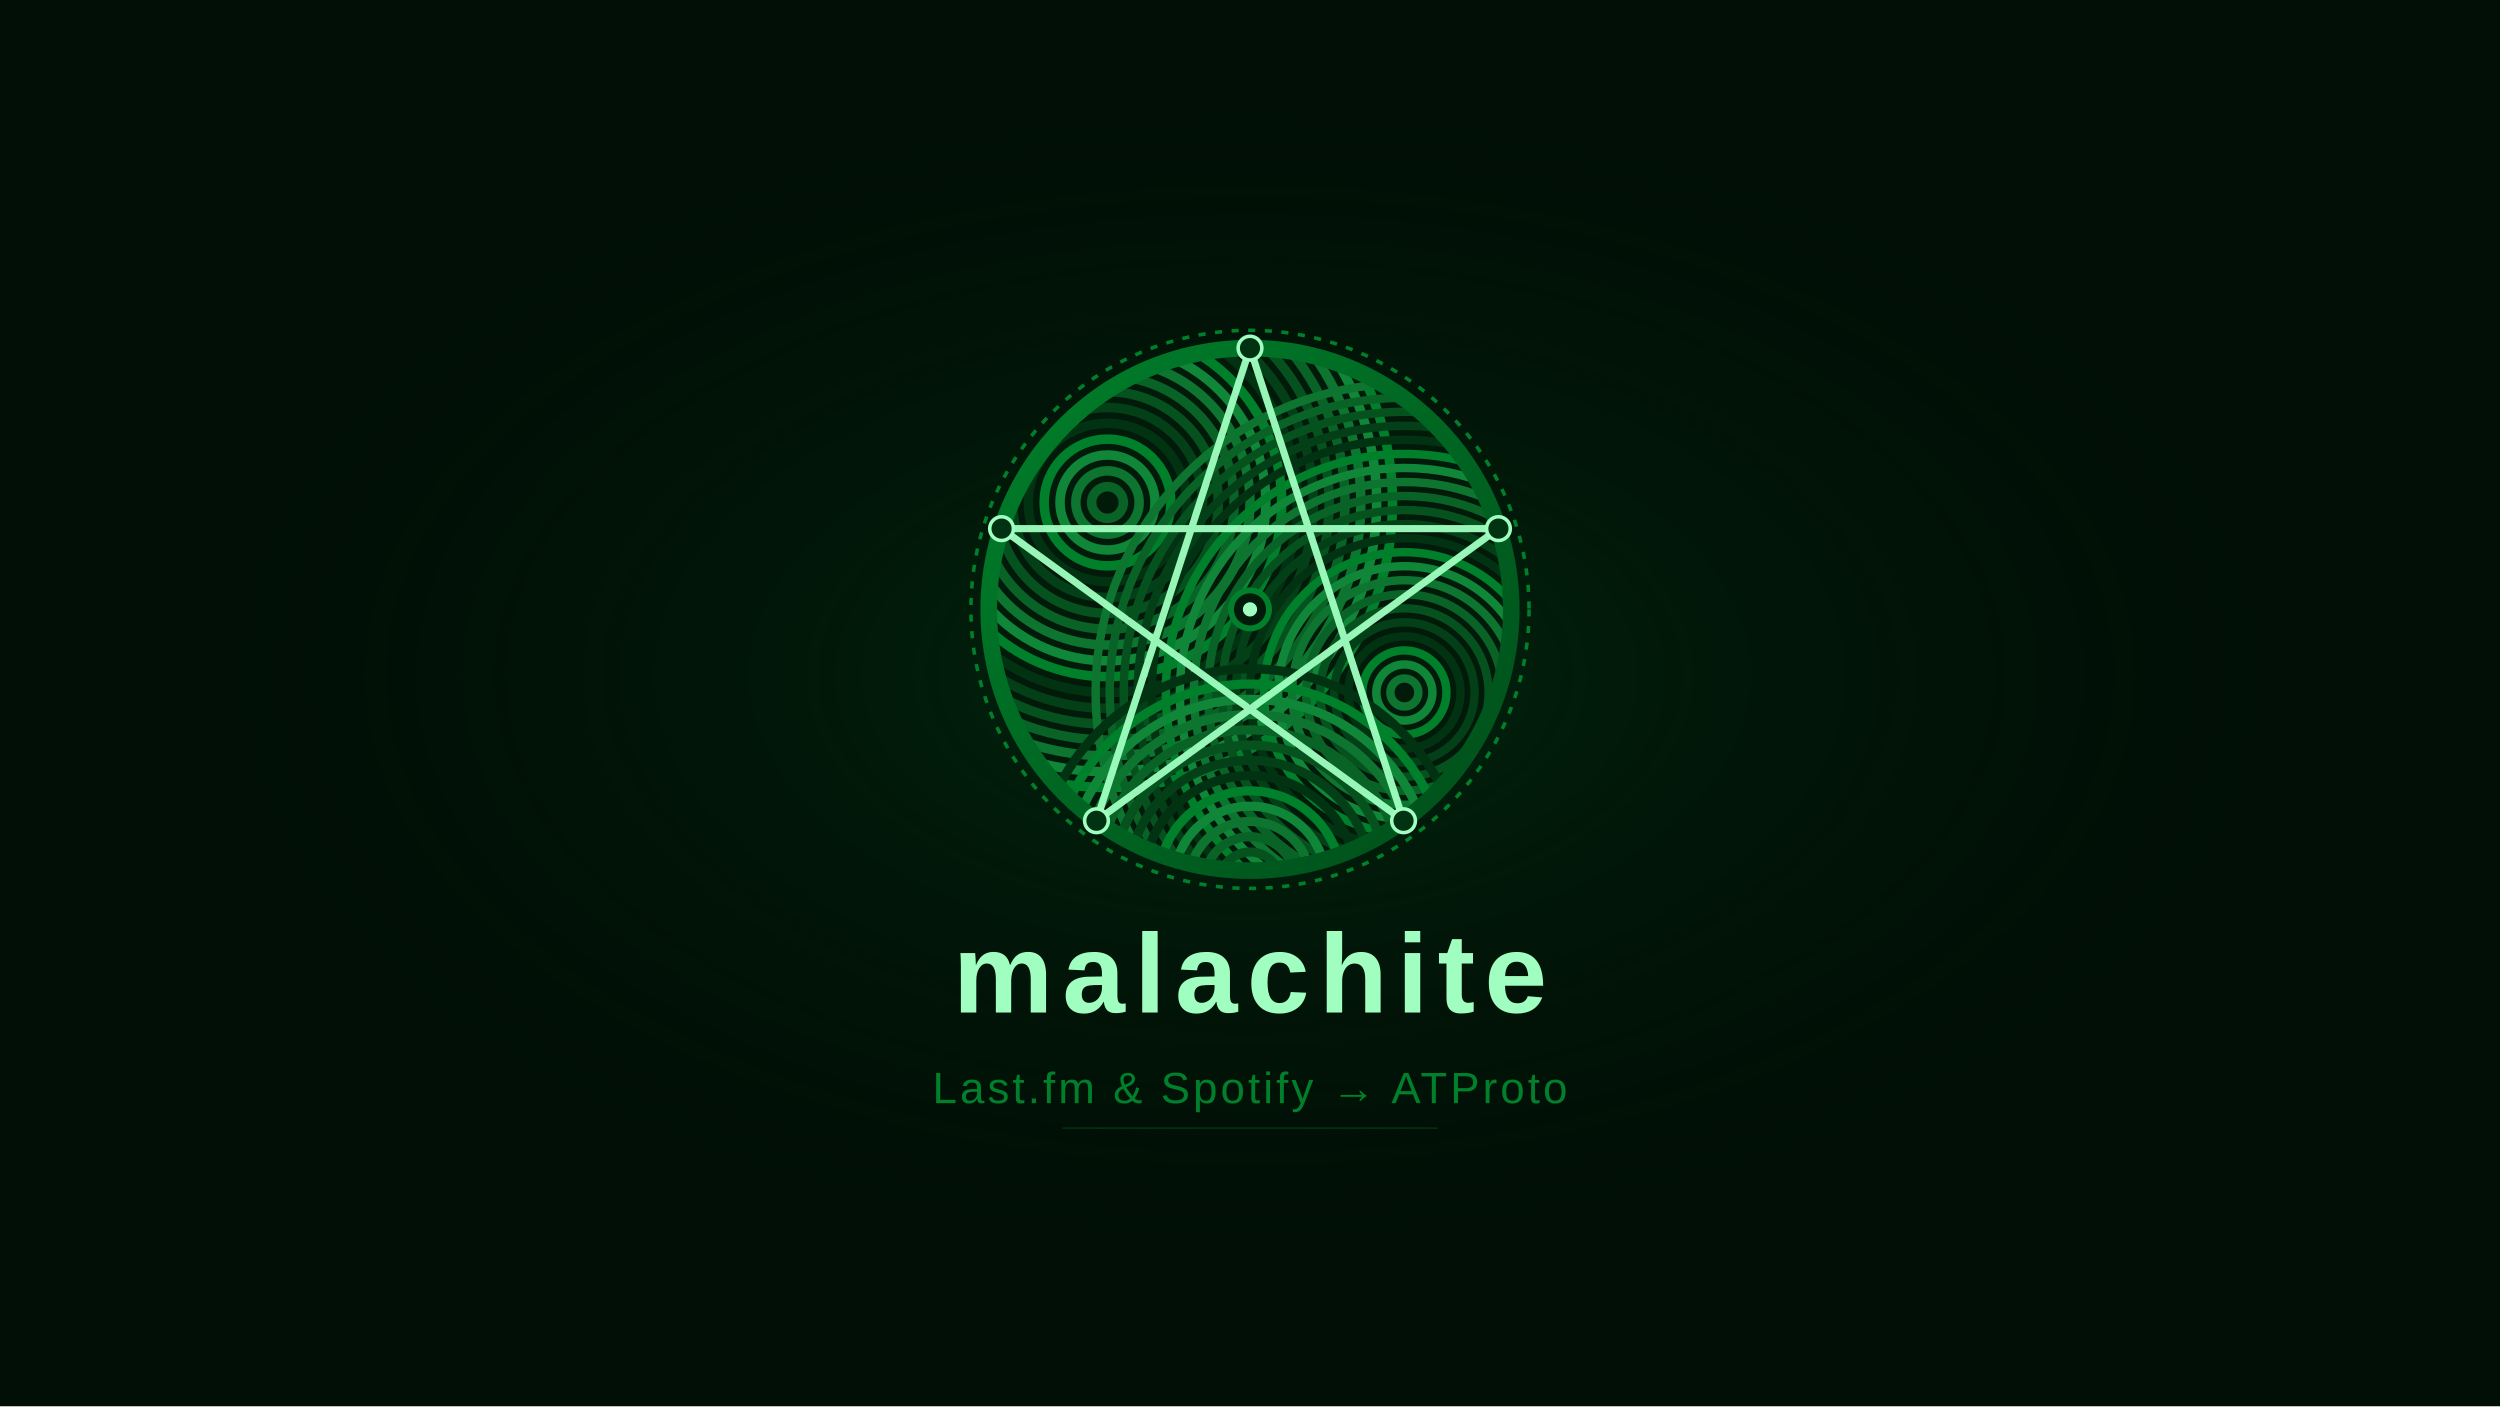
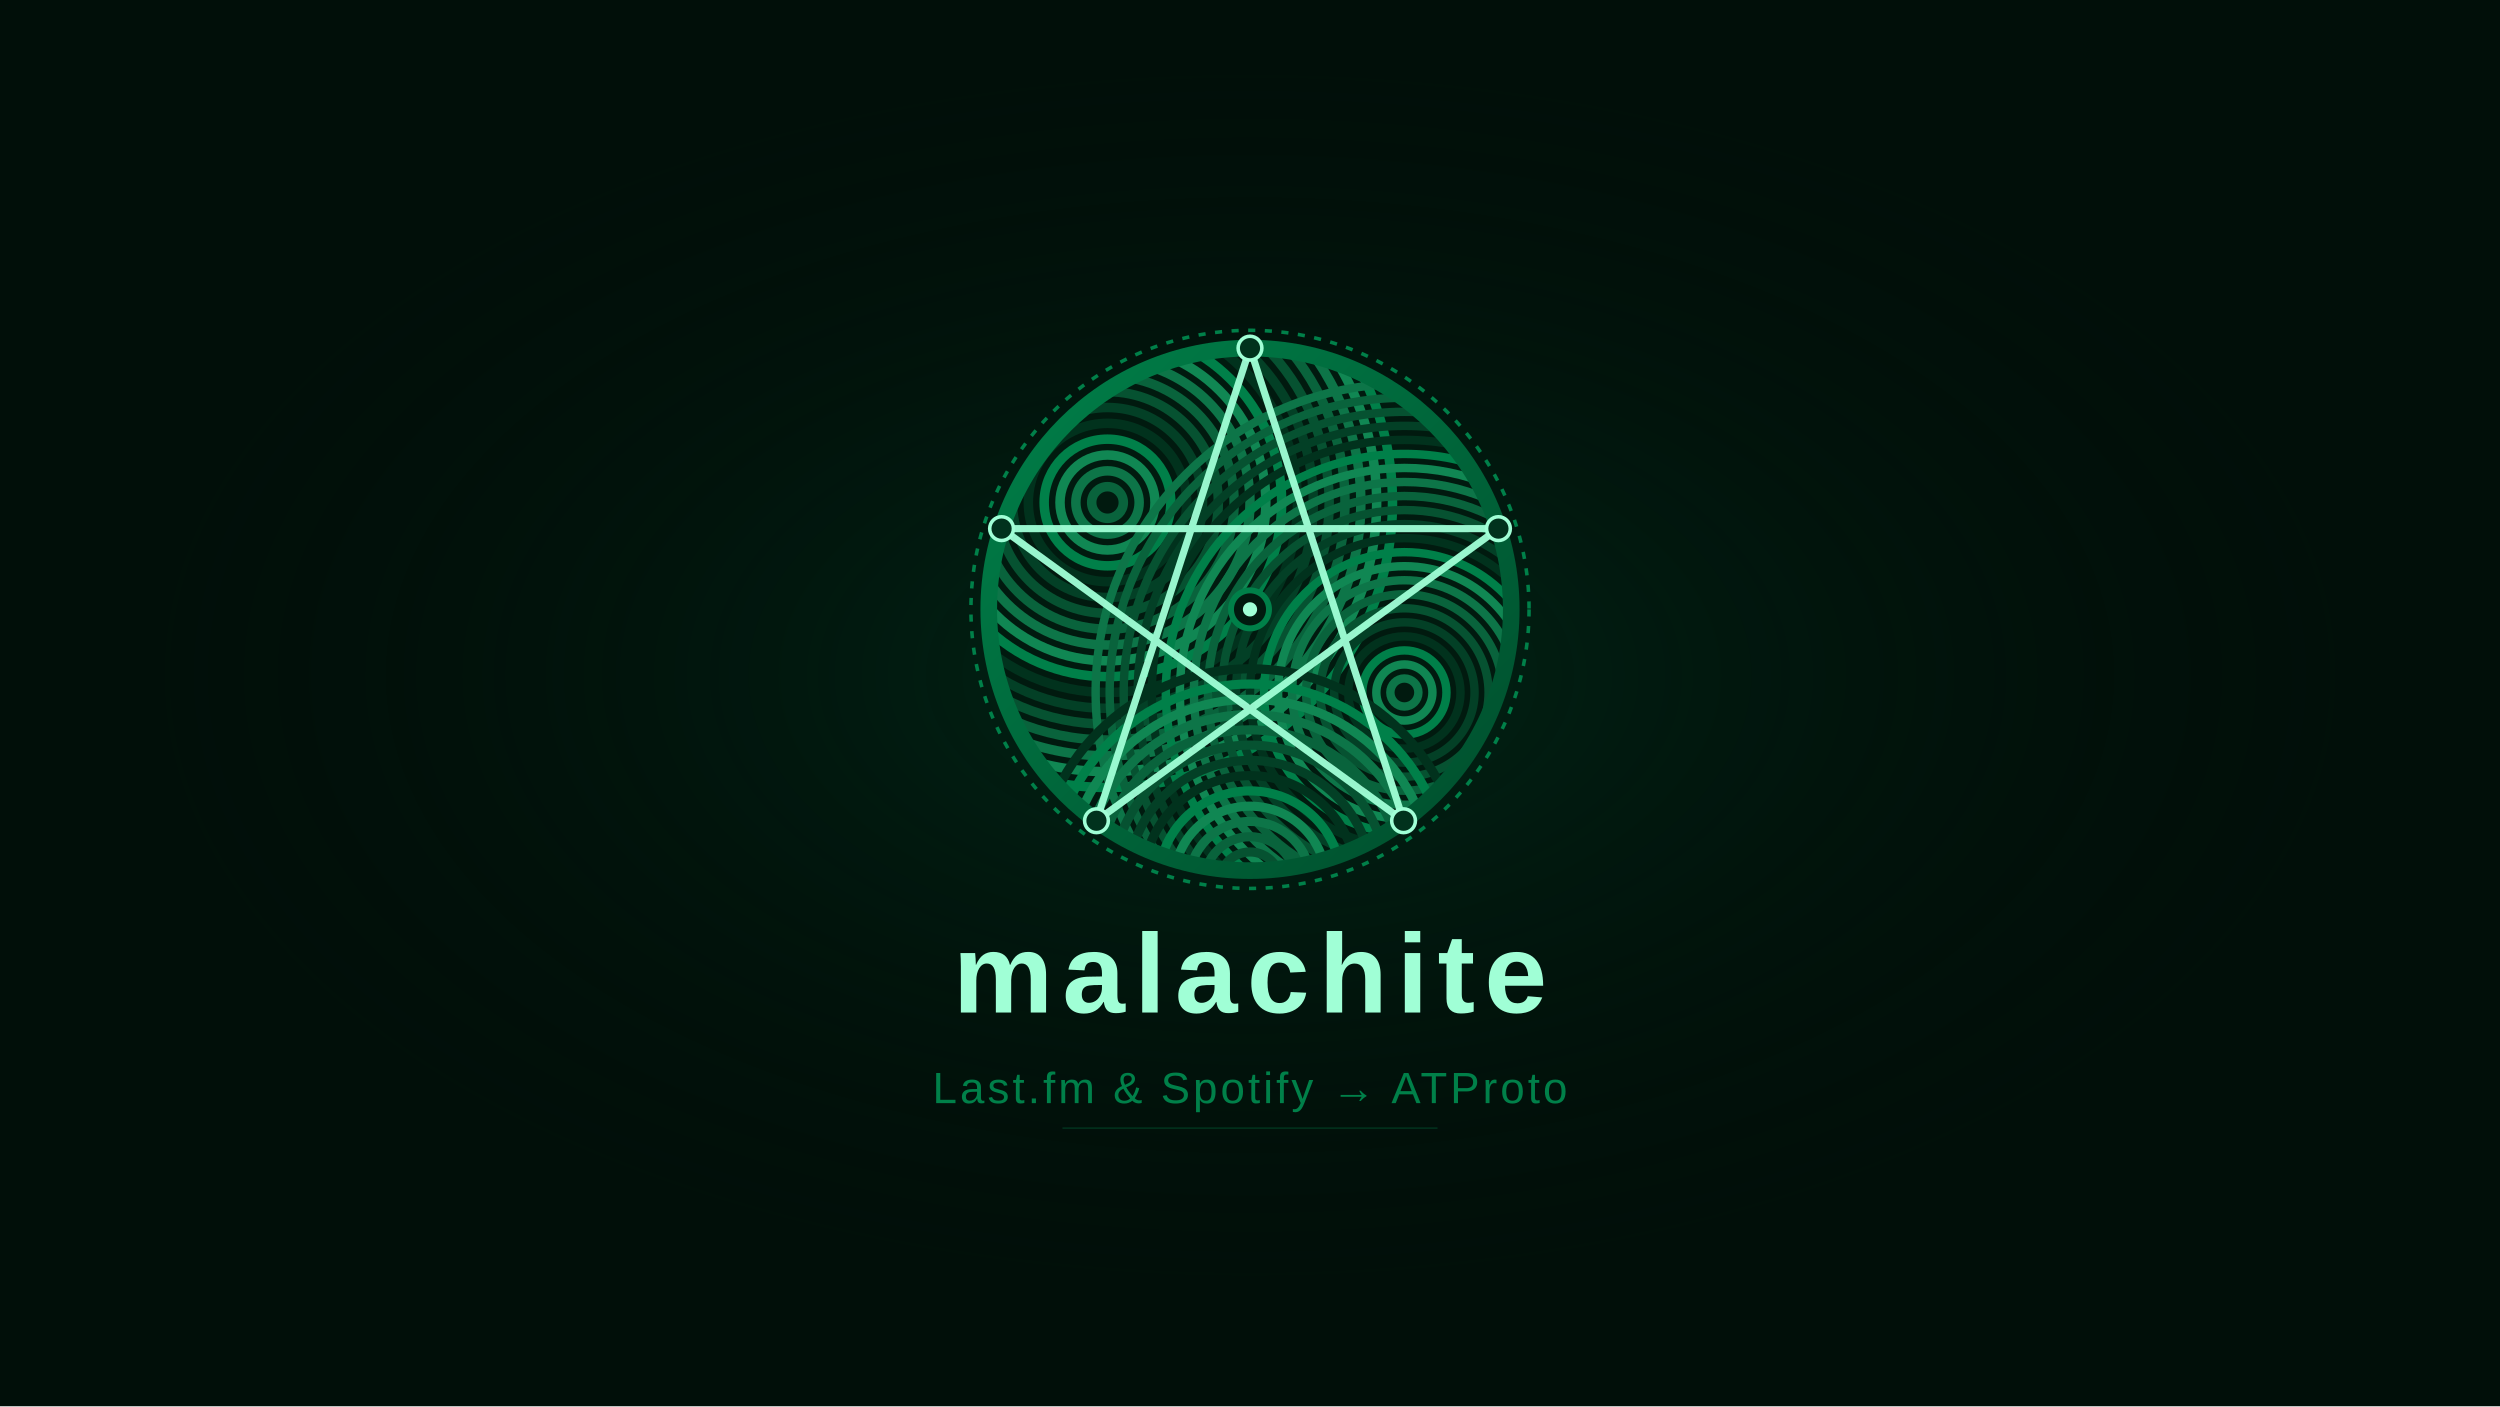
<svg xmlns="http://www.w3.org/2000/svg" viewBox="0 0 1600 900" width="1600" height="900">
  <defs>
    <radialGradient id="bgGlow" cx="50%" cy="48%" r="45%">
-       <stop offset="0%" stop-color="#013211" stop-opacity="0.7" />
-       <stop offset="100%" stop-color="#010f06" stop-opacity="0" />
+       <stop offset="0%" stop-color="#01321d" stop-opacity="0.7" />
+       <stop offset="100%" stop-color="#010f09" stop-opacity="0" />
    </radialGradient>
    <clipPath id="circleClip">
      <circle cx="250" cy="250" r="220" />
    </clipPath>
    <linearGradient id="tealGlow" x1="0%" y1="0%" x2="100%" y2="100%">
-       <stop offset="0%" stop-color="#00802b" />
-       <stop offset="100%" stop-color="#004d1a" />
+       <stop offset="0%" stop-color="#008049" />
+       <stop offset="100%" stop-color="#004d2c" />
    </linearGradient>
  </defs>
-   <rect width="1600" height="900" fill="#010f06" />
+   <rect width="1600" height="900" fill="#010f09" />
  <rect width="1600" height="900" fill="url(#bgGlow)" />
  <svg x="610" y="200" width="380" height="380" viewBox="0 0 500 500">
-     <circle cx="250" cy="250" r="220" fill="#011a09" />
+     <circle cx="250" cy="250" r="220" fill="#011a0f" />
    <g clip-path="url(#circleClip)">
-       <circle cx="130" cy="160" r="240.0" fill="none" stroke="#00802b" stroke-width="8.0" />
-       <circle cx="130" cy="160" r="226.667" fill="none" stroke="#108738" stroke-width="8.0" />
-       <circle cx="130" cy="160" r="213.333" fill="none" stroke="#0d7530" stroke-width="8.0" />
-       <circle cx="130" cy="160" r="200.0" fill="none" stroke="#096327" stroke-width="8.0" />
-       <circle cx="130" cy="160" r="186.667" fill="none" stroke="#06521f" stroke-width="8.0" />
-       <circle cx="130" cy="160" r="173.333" fill="none" stroke="#034017" stroke-width="8.0" />
-       <circle cx="130" cy="160" r="160.0" fill="none" stroke="#013211" stroke-width="8.0" />
-       <circle cx="130" cy="160" r="146.667" fill="none" stroke="#00802b" stroke-width="8.0" />
-       <circle cx="130" cy="160" r="133.333" fill="none" stroke="#108738" stroke-width="8.0" />
-       <circle cx="130" cy="160" r="120.0" fill="none" stroke="#0d7530" stroke-width="8.0" />
-       <circle cx="130" cy="160" r="106.667" fill="none" stroke="#096327" stroke-width="8.0" />
-       <circle cx="130" cy="160" r="93.333" fill="none" stroke="#06521f" stroke-width="8.0" />
-       <circle cx="130" cy="160" r="80.0" fill="none" stroke="#034017" stroke-width="8.0" />
-       <circle cx="130" cy="160" r="66.667" fill="none" stroke="#013211" stroke-width="8.0" />
-       <circle cx="130" cy="160" r="53.333" fill="none" stroke="#00802b" stroke-width="8.0" />
-       <circle cx="130" cy="160" r="40.0" fill="none" stroke="#108738" stroke-width="8.0" />
-       <circle cx="130" cy="160" r="26.667" fill="none" stroke="#0d7530" stroke-width="8.0" />
-       <circle cx="130" cy="160" r="13.333" fill="none" stroke="#096327" stroke-width="8.0" />
-       <circle cx="380" cy="320" r="260.0" fill="none" stroke="#0d7530" stroke-width="7.091" />
-       <circle cx="380" cy="320" r="248.182" fill="none" stroke="#096327" stroke-width="7.091" />
-       <circle cx="380" cy="320" r="236.364" fill="none" stroke="#06521f" stroke-width="7.091" />
-       <circle cx="380" cy="320" r="224.545" fill="none" stroke="#034017" stroke-width="7.091" />
-       <circle cx="380" cy="320" r="212.727" fill="none" stroke="#013211" stroke-width="7.091" />
-       <circle cx="380" cy="320" r="200.909" fill="none" stroke="#00802b" stroke-width="7.091" />
-       <circle cx="380" cy="320" r="189.091" fill="none" stroke="#108738" stroke-width="7.091" />
-       <circle cx="380" cy="320" r="177.273" fill="none" stroke="#0d7530" stroke-width="7.091" />
-       <circle cx="380" cy="320" r="165.455" fill="none" stroke="#096327" stroke-width="7.091" />
-       <circle cx="380" cy="320" r="153.636" fill="none" stroke="#06521f" stroke-width="7.091" />
-       <circle cx="380" cy="320" r="141.818" fill="none" stroke="#034017" stroke-width="7.091" />
-       <circle cx="380" cy="320" r="130.0" fill="none" stroke="#013211" stroke-width="7.091" />
-       <circle cx="380" cy="320" r="118.182" fill="none" stroke="#00802b" stroke-width="7.091" />
-       <circle cx="380" cy="320" r="106.364" fill="none" stroke="#108738" stroke-width="7.091" />
-       <circle cx="380" cy="320" r="94.545" fill="none" stroke="#0d7530" stroke-width="7.091" />
-       <circle cx="380" cy="320" r="82.727" fill="none" stroke="#096327" stroke-width="7.091" />
-       <circle cx="380" cy="320" r="70.909" fill="none" stroke="#06521f" stroke-width="7.091" />
-       <circle cx="380" cy="320" r="59.091" fill="none" stroke="#034017" stroke-width="7.091" />
-       <circle cx="380" cy="320" r="47.273" fill="none" stroke="#013211" stroke-width="7.091" />
-       <circle cx="380" cy="320" r="35.455" fill="none" stroke="#00802b" stroke-width="7.091" />
-       <circle cx="380" cy="320" r="23.636" fill="none" stroke="#108738" stroke-width="7.091" />
-       <circle cx="380" cy="320" r="11.818" fill="none" stroke="#0d7530" stroke-width="7.091" />
-       <circle cx="250" cy="480" r="180.0" fill="none" stroke="#013211" stroke-width="7.714" />
-       <circle cx="250" cy="480" r="167.143" fill="none" stroke="#00802b" stroke-width="7.714" />
-       <circle cx="250" cy="480" r="154.286" fill="none" stroke="#108738" stroke-width="7.714" />
-       <circle cx="250" cy="480" r="141.429" fill="none" stroke="#0d7530" stroke-width="7.714" />
-       <circle cx="250" cy="480" r="128.571" fill="none" stroke="#096327" stroke-width="7.714" />
-       <circle cx="250" cy="480" r="115.714" fill="none" stroke="#06521f" stroke-width="7.714" />
-       <circle cx="250" cy="480" r="102.857" fill="none" stroke="#034017" stroke-width="7.714" />
-       <circle cx="250" cy="480" r="90.0" fill="none" stroke="#013211" stroke-width="7.714" />
-       <circle cx="250" cy="480" r="77.143" fill="none" stroke="#00802b" stroke-width="7.714" />
-       <circle cx="250" cy="480" r="64.286" fill="none" stroke="#108738" stroke-width="7.714" />
-       <circle cx="250" cy="480" r="51.429" fill="none" stroke="#0d7530" stroke-width="7.714" />
-       <circle cx="250" cy="480" r="38.571" fill="none" stroke="#096327" stroke-width="7.714" />
-       <circle cx="250" cy="480" r="25.714" fill="none" stroke="#06521f" stroke-width="7.714" />
-       <circle cx="250" cy="480" r="12.857" fill="none" stroke="#034017" stroke-width="7.714" />
+       <circle cx="130" cy="160" r="240.0" fill="none" stroke="#008049" stroke-width="8.0" />
+       <circle cx="130" cy="160" r="226.667" fill="none" stroke="#108753" stroke-width="8.0" />
+       <circle cx="130" cy="160" r="213.333" fill="none" stroke="#0d7548" stroke-width="8.0" />
+       <circle cx="130" cy="160" r="200.0" fill="none" stroke="#09633c" stroke-width="8.0" />
+       <circle cx="130" cy="160" r="186.667" fill="none" stroke="#065231" stroke-width="8.0" />
+       <circle cx="130" cy="160" r="173.333" fill="none" stroke="#034026" stroke-width="8.0" />
+       <circle cx="130" cy="160" r="160.0" fill="none" stroke="#01321d" stroke-width="8.0" />
+       <circle cx="130" cy="160" r="146.667" fill="none" stroke="#008049" stroke-width="8.0" />
+       <circle cx="130" cy="160" r="133.333" fill="none" stroke="#108753" stroke-width="8.0" />
+       <circle cx="130" cy="160" r="120.0" fill="none" stroke="#0d7548" stroke-width="8.0" />
+       <circle cx="130" cy="160" r="106.667" fill="none" stroke="#09633c" stroke-width="8.0" />
+       <circle cx="130" cy="160" r="93.333" fill="none" stroke="#065231" stroke-width="8.0" />
+       <circle cx="130" cy="160" r="80.0" fill="none" stroke="#034026" stroke-width="8.0" />
+       <circle cx="130" cy="160" r="66.667" fill="none" stroke="#01321d" stroke-width="8.0" />
+       <circle cx="130" cy="160" r="53.333" fill="none" stroke="#008049" stroke-width="8.0" />
+       <circle cx="130" cy="160" r="40.0" fill="none" stroke="#108753" stroke-width="8.0" />
+       <circle cx="130" cy="160" r="26.667" fill="none" stroke="#0d7548" stroke-width="8.0" />
+       <circle cx="130" cy="160" r="13.333" fill="none" stroke="#09633c" stroke-width="8.0" />
+       <circle cx="380" cy="320" r="260.0" fill="none" stroke="#0d7548" stroke-width="7.091" />
+       <circle cx="380" cy="320" r="248.182" fill="none" stroke="#09633c" stroke-width="7.091" />
+       <circle cx="380" cy="320" r="236.364" fill="none" stroke="#065231" stroke-width="7.091" />
+       <circle cx="380" cy="320" r="224.545" fill="none" stroke="#034026" stroke-width="7.091" />
+       <circle cx="380" cy="320" r="212.727" fill="none" stroke="#01321d" stroke-width="7.091" />
+       <circle cx="380" cy="320" r="200.909" fill="none" stroke="#008049" stroke-width="7.091" />
+       <circle cx="380" cy="320" r="189.091" fill="none" stroke="#108753" stroke-width="7.091" />
+       <circle cx="380" cy="320" r="177.273" fill="none" stroke="#0d7548" stroke-width="7.091" />
+       <circle cx="380" cy="320" r="165.455" fill="none" stroke="#09633c" stroke-width="7.091" />
+       <circle cx="380" cy="320" r="153.636" fill="none" stroke="#065231" stroke-width="7.091" />
+       <circle cx="380" cy="320" r="141.818" fill="none" stroke="#034026" stroke-width="7.091" />
+       <circle cx="380" cy="320" r="130.0" fill="none" stroke="#01321d" stroke-width="7.091" />
+       <circle cx="380" cy="320" r="118.182" fill="none" stroke="#008049" stroke-width="7.091" />
+       <circle cx="380" cy="320" r="106.364" fill="none" stroke="#108753" stroke-width="7.091" />
+       <circle cx="380" cy="320" r="94.545" fill="none" stroke="#0d7548" stroke-width="7.091" />
+       <circle cx="380" cy="320" r="82.727" fill="none" stroke="#09633c" stroke-width="7.091" />
+       <circle cx="380" cy="320" r="70.909" fill="none" stroke="#065231" stroke-width="7.091" />
+       <circle cx="380" cy="320" r="59.091" fill="none" stroke="#034026" stroke-width="7.091" />
+       <circle cx="380" cy="320" r="47.273" fill="none" stroke="#01321d" stroke-width="7.091" />
+       <circle cx="380" cy="320" r="35.455" fill="none" stroke="#008049" stroke-width="7.091" />
+       <circle cx="380" cy="320" r="23.636" fill="none" stroke="#108753" stroke-width="7.091" />
+       <circle cx="380" cy="320" r="11.818" fill="none" stroke="#0d7548" stroke-width="7.091" />
+       <circle cx="250" cy="480" r="180.0" fill="none" stroke="#01321d" stroke-width="7.714" />
+       <circle cx="250" cy="480" r="167.143" fill="none" stroke="#008049" stroke-width="7.714" />
+       <circle cx="250" cy="480" r="154.286" fill="none" stroke="#108753" stroke-width="7.714" />
+       <circle cx="250" cy="480" r="141.429" fill="none" stroke="#0d7548" stroke-width="7.714" />
+       <circle cx="250" cy="480" r="128.571" fill="none" stroke="#09633c" stroke-width="7.714" />
+       <circle cx="250" cy="480" r="115.714" fill="none" stroke="#065231" stroke-width="7.714" />
+       <circle cx="250" cy="480" r="102.857" fill="none" stroke="#034026" stroke-width="7.714" />
+       <circle cx="250" cy="480" r="90.0" fill="none" stroke="#01321d" stroke-width="7.714" />
+       <circle cx="250" cy="480" r="77.143" fill="none" stroke="#008049" stroke-width="7.714" />
+       <circle cx="250" cy="480" r="64.286" fill="none" stroke="#108753" stroke-width="7.714" />
+       <circle cx="250" cy="480" r="51.429" fill="none" stroke="#0d7548" stroke-width="7.714" />
+       <circle cx="250" cy="480" r="38.571" fill="none" stroke="#09633c" stroke-width="7.714" />
+       <circle cx="250" cy="480" r="25.714" fill="none" stroke="#065231" stroke-width="7.714" />
+       <circle cx="250" cy="480" r="12.857" fill="none" stroke="#034026" stroke-width="7.714" />
    </g>
    <circle cx="250" cy="250" r="220" fill="none" stroke="url(#tealGlow)" stroke-width="14" />
-     <circle cx="250" cy="250" r="235" fill="none" stroke="#00802b" stroke-width="3" stroke-dasharray="6, 8" />
-     <path d="M 250 30 L 379.3 428 L 40.8 182 L 459.2 182 L 120.7 428 Z" fill="none" stroke="#a0ffc0" stroke-width="6" stroke-linejoin="round" opacity="0.95" />
-     <circle cx="250" cy="250" r="16" fill="#011a09" stroke="#00802b" stroke-width="5" />
-     <circle cx="250" cy="250" r="6" fill="#a0ffc0" />
-     <circle cx="250" cy="30" r="10" fill="#013211" stroke="#a0ffc0" stroke-width="3" />
-     <circle cx="379.3" cy="428" r="10" fill="#013211" stroke="#a0ffc0" stroke-width="3" />
-     <circle cx="40.8" cy="182" r="10" fill="#013211" stroke="#a0ffc0" stroke-width="3" />
-     <circle cx="459.2" cy="182" r="10" fill="#013211" stroke="#a0ffc0" stroke-width="3" />
-     <circle cx="120.7" cy="428" r="10" fill="#013211" stroke="#a0ffc0" stroke-width="3" />
+     <circle cx="250" cy="250" r="235" fill="none" stroke="#008049" stroke-width="3" stroke-dasharray="6, 8" />
+     <path d="M 250 30 L 379.3 428 L 40.8 182 L 459.2 182 L 120.7 428 Z" fill="none" stroke="#a0ffd6" stroke-width="6" stroke-linejoin="round" opacity="0.95" />
+     <circle cx="250" cy="250" r="16" fill="#011a0f" stroke="#008049" stroke-width="5" />
+     <circle cx="250" cy="250" r="6" fill="#a0ffd6" />
+     <circle cx="250" cy="30" r="10" fill="#01321d" stroke="#a0ffd6" stroke-width="3" />
+     <circle cx="379.3" cy="428" r="10" fill="#01321d" stroke="#a0ffd6" stroke-width="3" />
+     <circle cx="40.8" cy="182" r="10" fill="#01321d" stroke="#a0ffd6" stroke-width="3" />
+     <circle cx="459.2" cy="182" r="10" fill="#01321d" stroke="#a0ffd6" stroke-width="3" />
+     <circle cx="120.7" cy="428" r="10" fill="#01321d" stroke="#a0ffd6" stroke-width="3" />
  </svg>
-   <text x="800" y="648" text-anchor="middle" font-family="'SF Pro Display', 'Helvetica Neue', Arial, sans-serif" font-size="72" font-weight="700" letter-spacing="6" fill="#a0ffc0">malachite</text>
-   <text x="800" y="706" text-anchor="middle" font-family="'SF Pro Text', 'Helvetica Neue', Arial, sans-serif" font-size="28" font-weight="400" letter-spacing="2" fill="#00802b">Last.fm &amp; Spotify → ATProto</text>
-   <line x1="680" y1="722" x2="920" y2="722" stroke="#013211" stroke-width="1" />
+   <text x="800" y="648" text-anchor="middle" font-family="'SF Pro Display', 'Helvetica Neue', Arial, sans-serif" font-size="72" font-weight="700" letter-spacing="6" fill="#a0ffd6">malachite</text>
+   <text x="800" y="706" text-anchor="middle" font-family="'SF Pro Text', 'Helvetica Neue', Arial, sans-serif" font-size="28" font-weight="400" letter-spacing="2" fill="#008049">Last.fm &amp; Spotify → ATProto</text>
+   <line x1="680" y1="722" x2="920" y2="722" stroke="#01321d" stroke-width="1" />
</svg>
